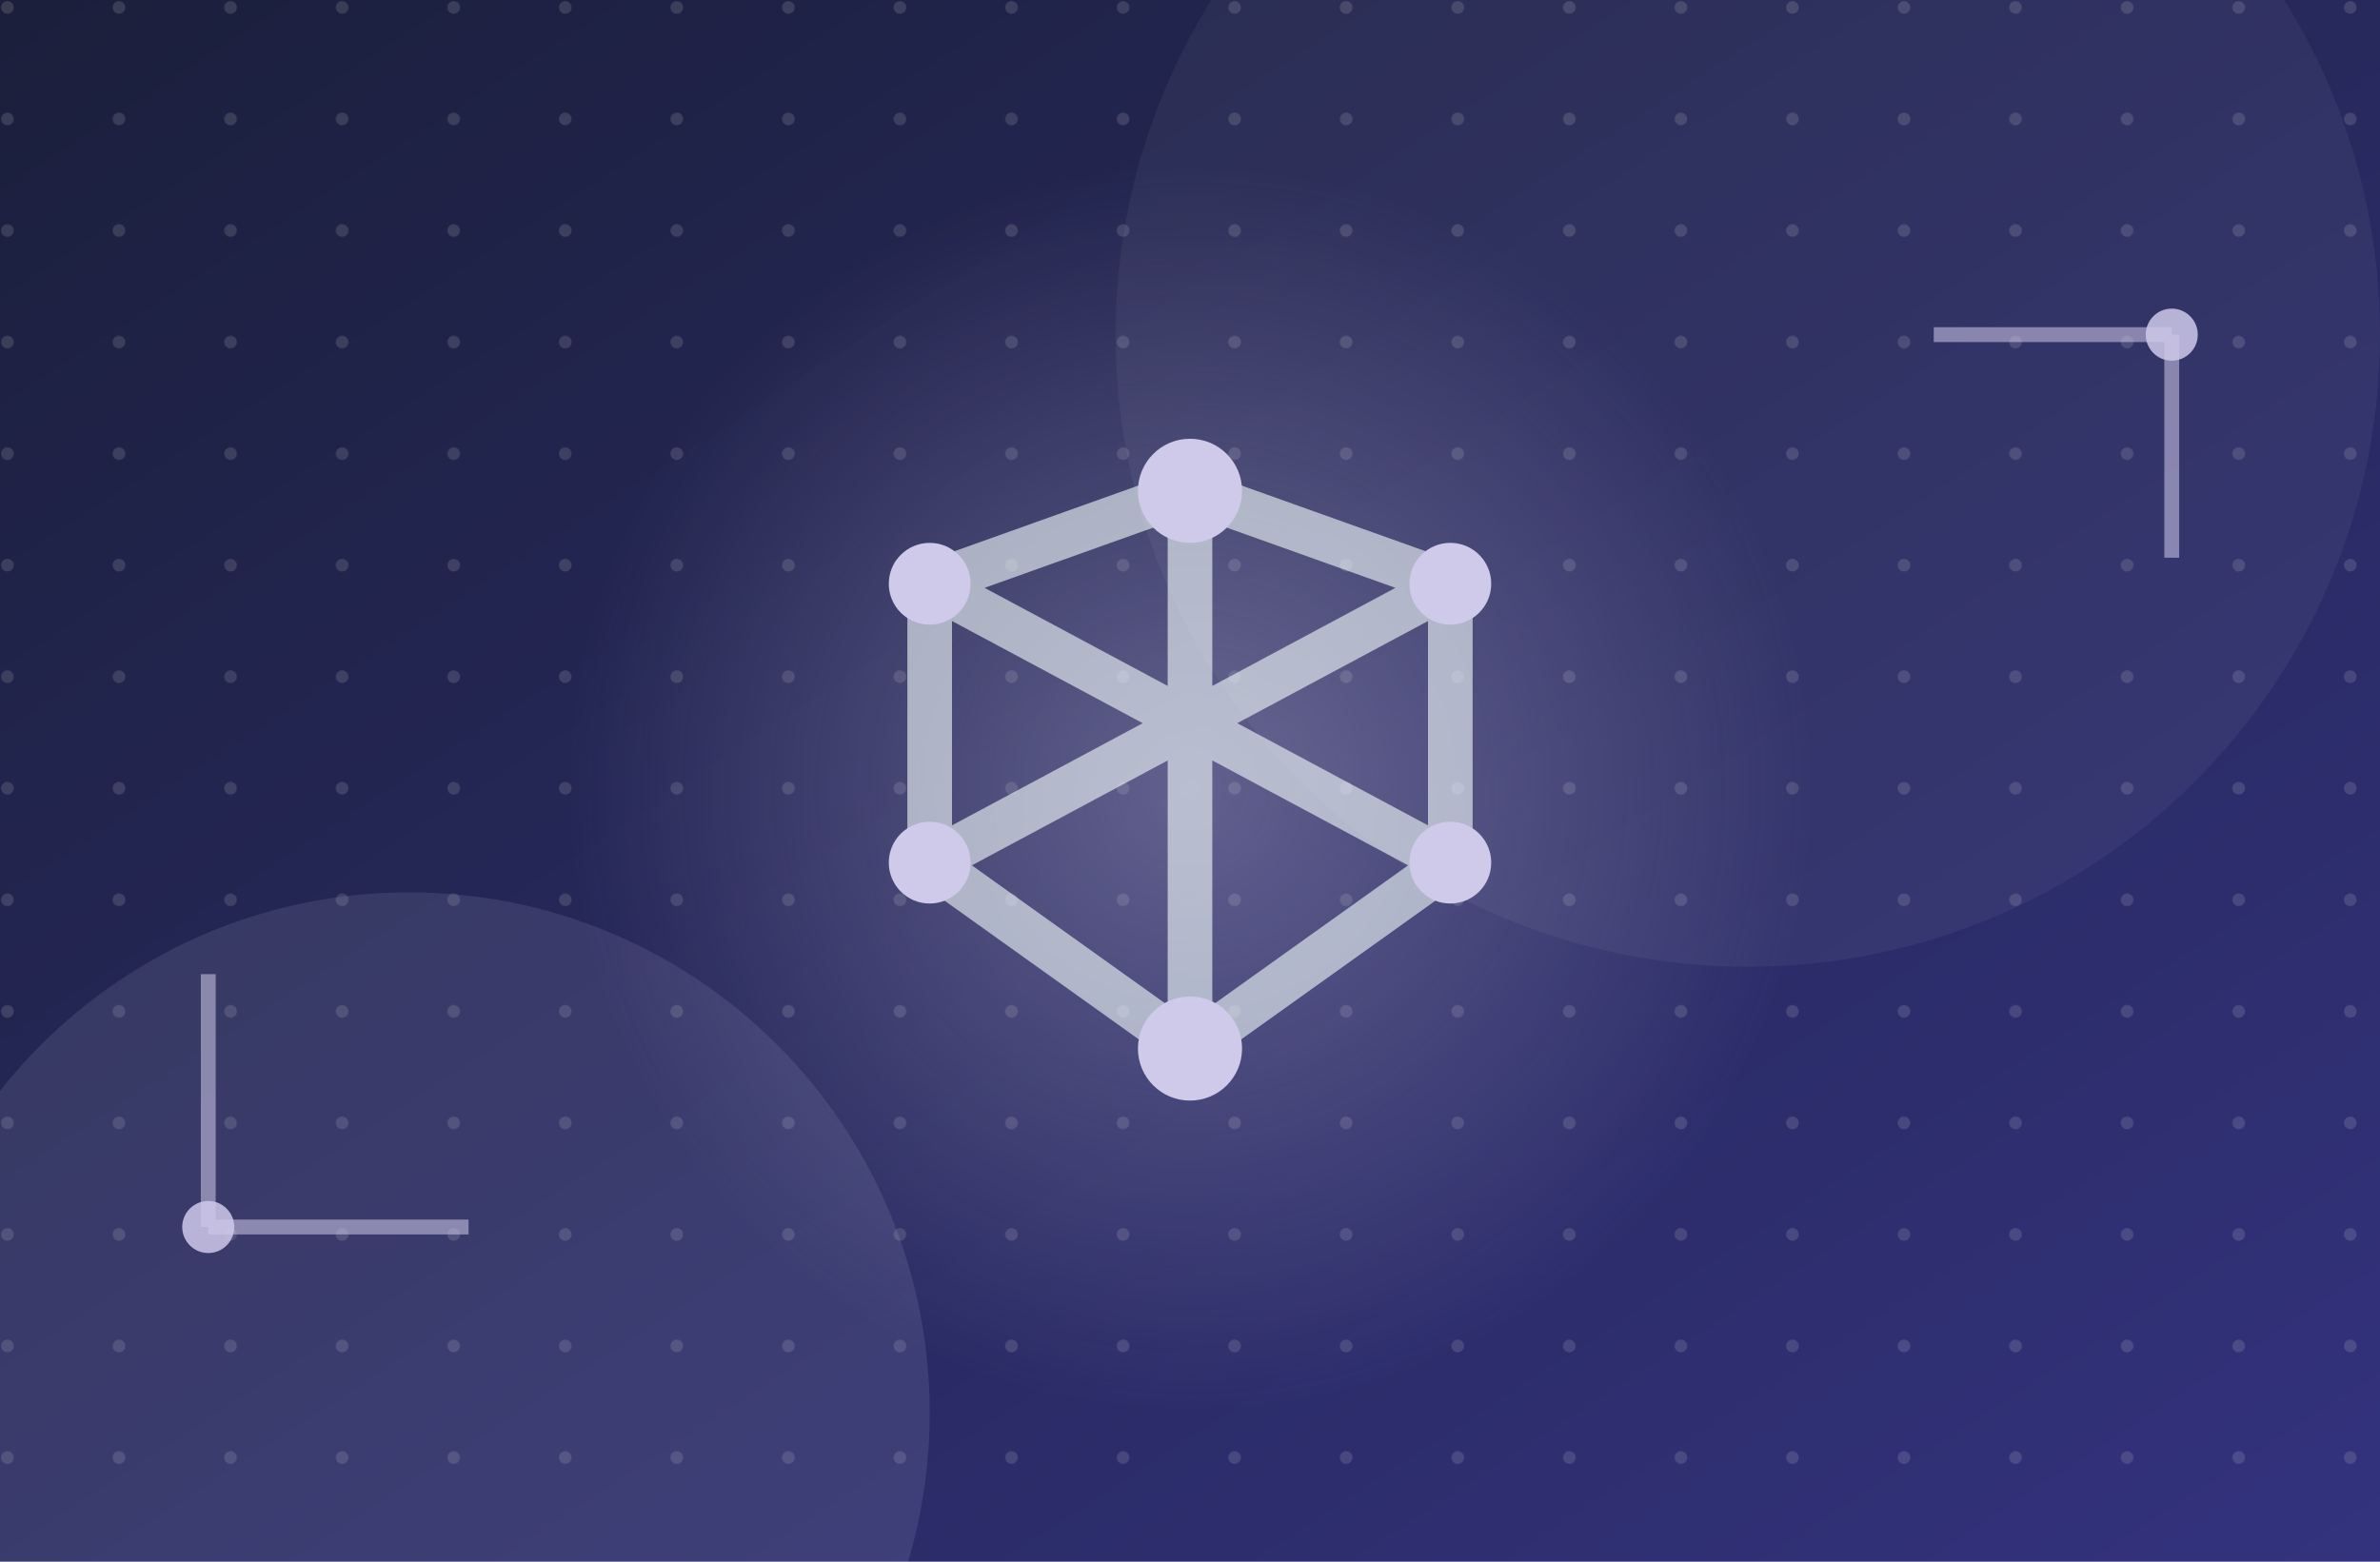
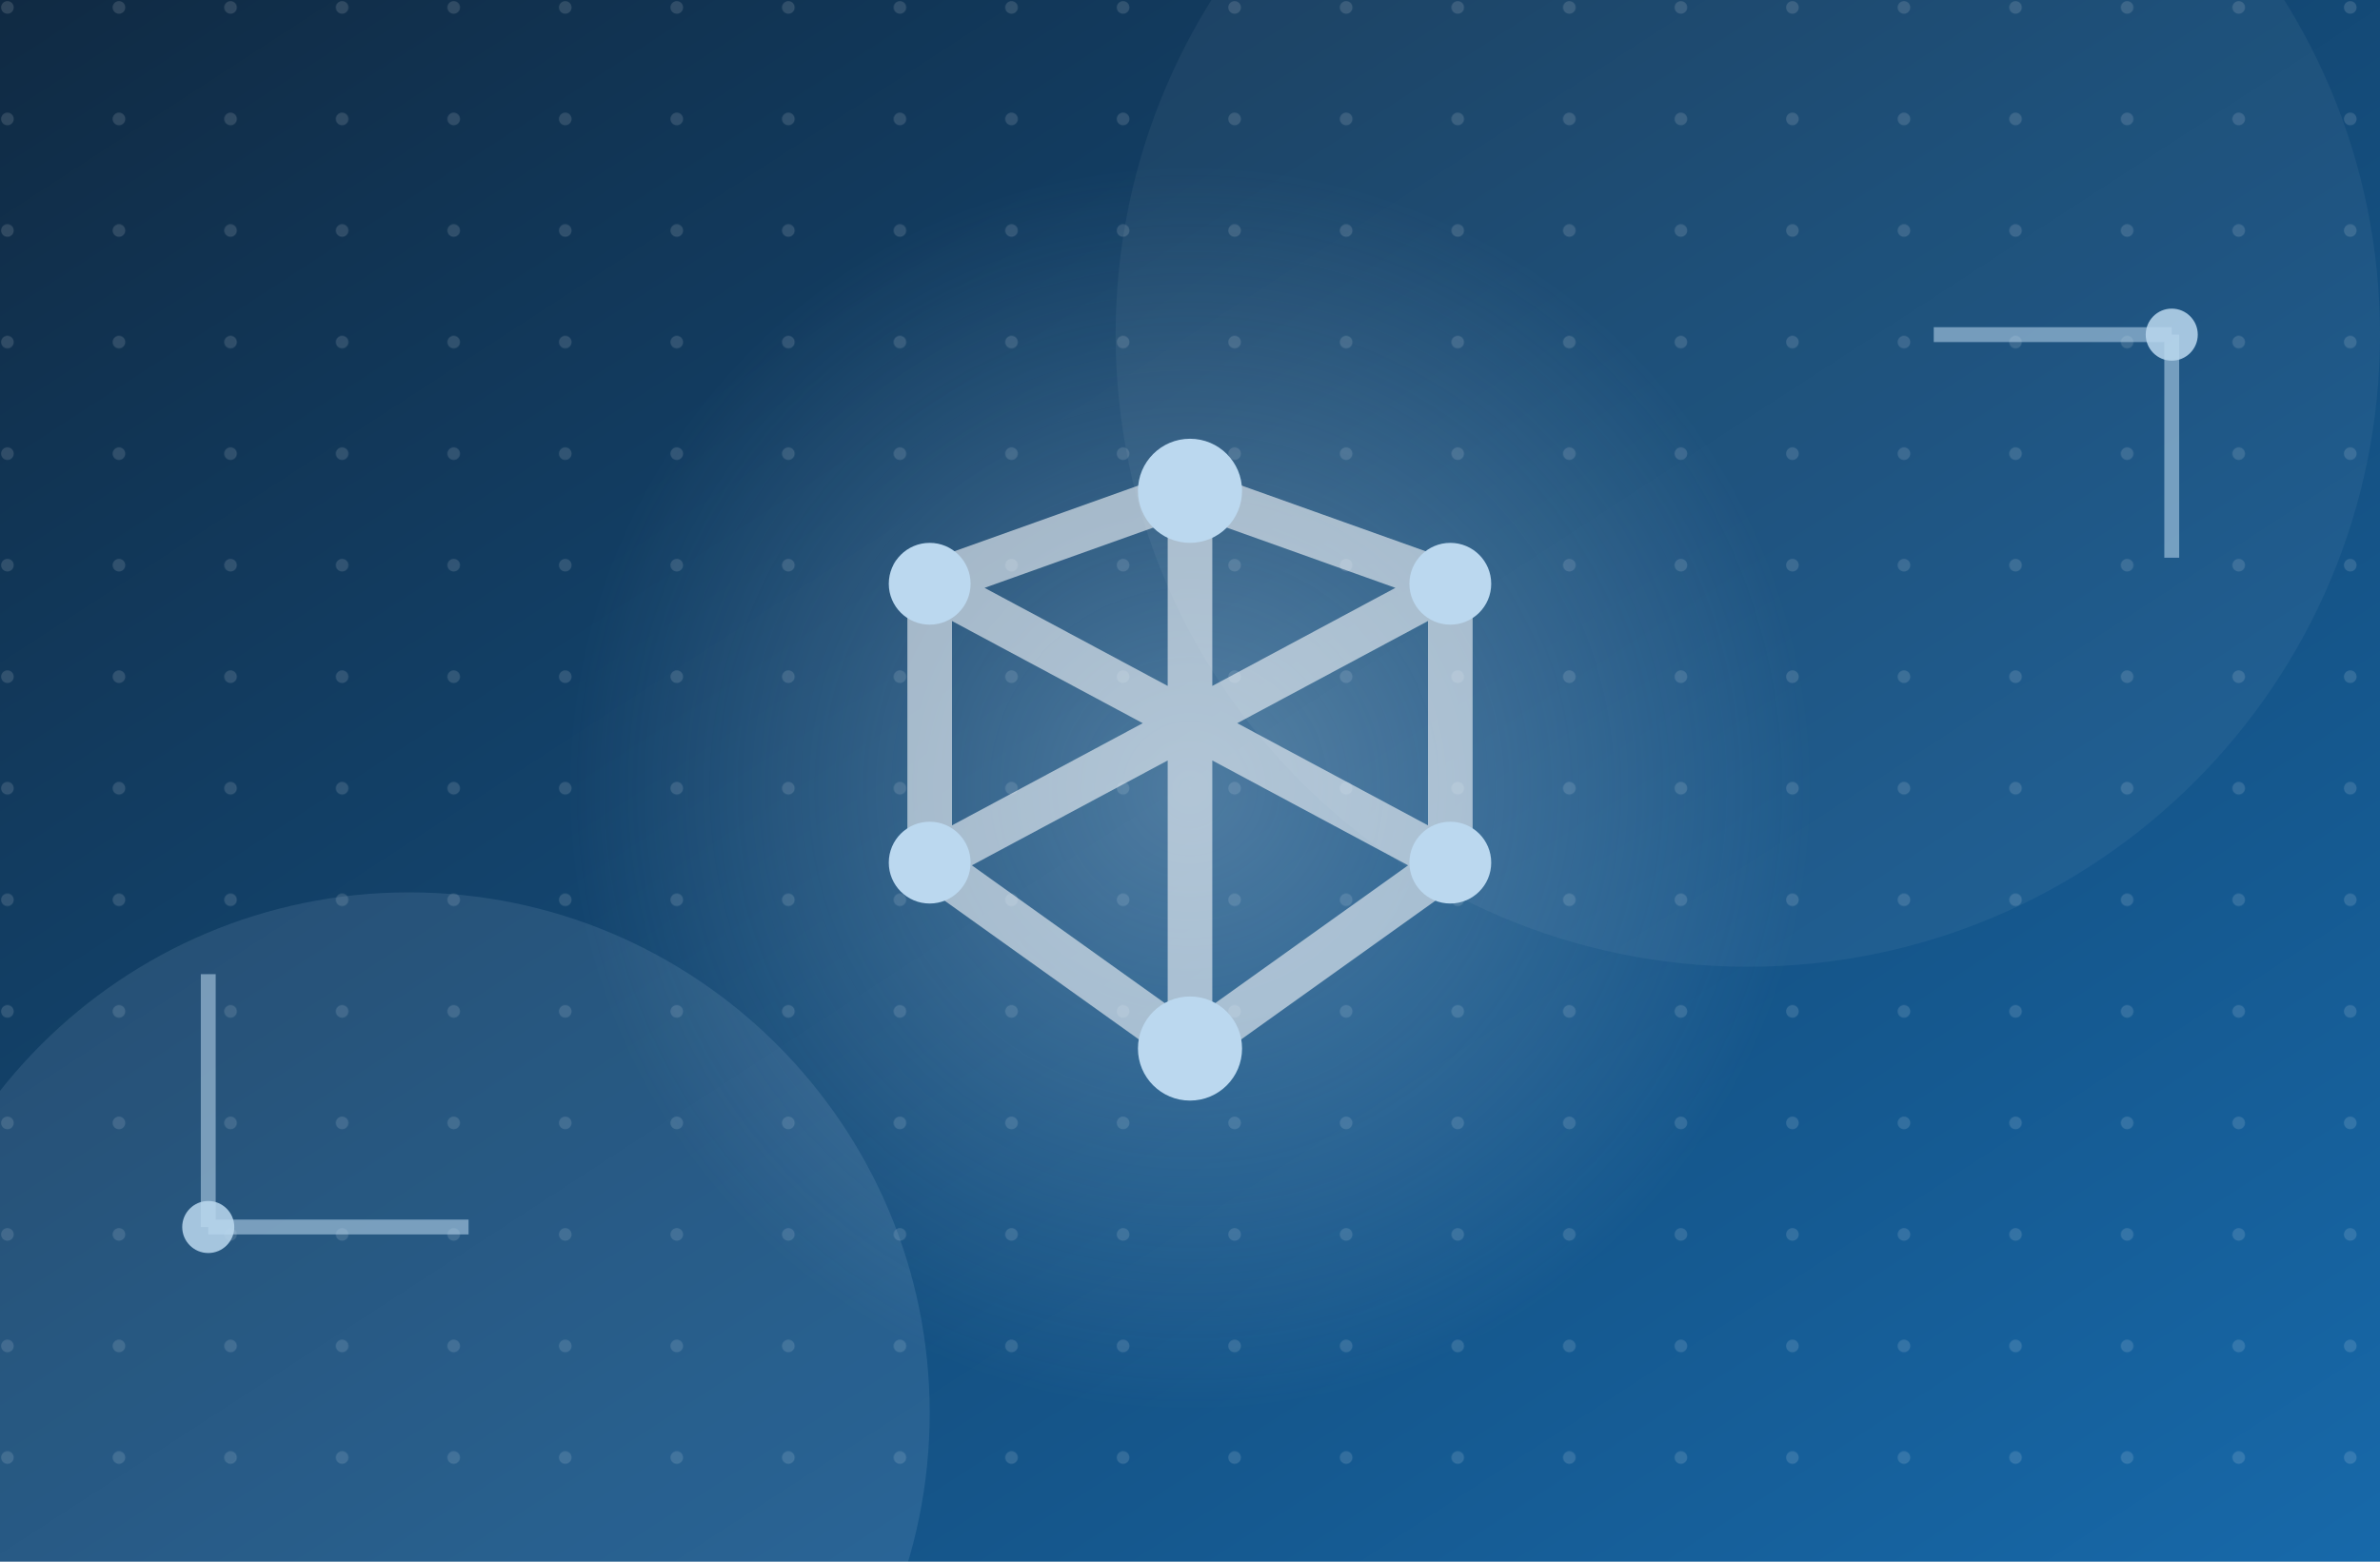
<svg xmlns="http://www.w3.org/2000/svg" viewBox="0 0 640 420" role="img" aria-label="رسم توضيحي لقسم الذكاء الاصطناعي">
  <defs>
    <linearGradient id="bg" x1="0" y1="0" x2="1" y2="1">
-       <stop offset="0" stop-color="#1B1F3B" />
-       <stop offset="1" stop-color="#33327E" />
+       <stop offset="0" stop-color="#102A43" />
+       <stop offset="1" stop-color="#1769AA" />
    </linearGradient>
    <pattern id="dots" width="30" height="30" patternUnits="userSpaceOnUse">
-       <circle cx="2" cy="2" r="1.7" fill="#FFFCF6" opacity="0.13" />
+       <circle cx="2" cy="2" r="1.7" fill="#FFFFFF" opacity="0.13" />
    </pattern>
    <radialGradient id="glow" cx="0.5" cy="0.5" r="0.5">
-       <stop offset="0" stop-color="#CFC9EA" stop-opacity="0.35" />
-       <stop offset="1" stop-color="#CFC9EA" stop-opacity="0" />
+       <stop offset="0" stop-color="#BBD8EF" stop-opacity="0.35" />
+       <stop offset="1" stop-color="#BBD8EF" stop-opacity="0" />
    </radialGradient>
  </defs>
  <rect width="640" height="420" fill="url(#bg)" />
  <rect width="640" height="420" fill="url(#dots)" />
-   <circle cx="470" cy="90" r="170" fill="#FFFCF6" opacity="0.05" />
-   <circle cx="110" cy="380" r="140" fill="#CFC9EA" opacity="0.12" />
+   <circle cx="470" cy="90" r="170" fill="#FFFFFF" opacity="0.05" />
+   <circle cx="110" cy="380" r="140" fill="#BBD8EF" opacity="0.12" />
  <circle cx="320" cy="212" r="168" fill="url(#glow)" />
-   <g transform="translate(320 212)" fill="none" stroke="#f4fdfc" stroke-width="12" stroke-linecap="round" stroke-linejoin="round">
+   <g transform="translate(320 212)" fill="none" stroke="#F4F7FA" stroke-width="12" stroke-linecap="round" stroke-linejoin="round">
    <path d="M-70 -55 L0 -80 L70 -55 M-70 -55 L-70 20 M70 -55 L70 20 M-70 20 L0 70 L70 20 M0 -80 L0 70 M-70 -55 L70 20 M70 -55 L-70 20" opacity="0.6" />
-     <circle cx="0" cy="-80" r="14" fill="#CFC9EA" stroke="none" />
-     <circle cx="-70" cy="-55" r="11" fill="#CFC9EA" stroke="none" />
-     <circle cx="70" cy="-55" r="11" fill="#CFC9EA" stroke="none" />
-     <circle cx="-70" cy="20" r="11" fill="#CFC9EA" stroke="none" />
-     <circle cx="70" cy="20" r="11" fill="#CFC9EA" stroke="none" />
-     <circle cx="0" cy="70" r="14" fill="#CFC9EA" stroke="none" />
+     <circle cx="0" cy="-80" r="14" fill="#BBD8EF" stroke="none" />
+     <circle cx="-70" cy="-55" r="11" fill="#BBD8EF" stroke="none" />
+     <circle cx="70" cy="-55" r="11" fill="#BBD8EF" stroke="none" />
+     <circle cx="-70" cy="20" r="11" fill="#BBD8EF" stroke="none" />
+     <circle cx="70" cy="20" r="11" fill="#BBD8EF" stroke="none" />
+     <circle cx="0" cy="70" r="14" fill="#BBD8EF" stroke="none" />
  </g>
-   <g fill="none" stroke="#CFC9EA" stroke-width="4" opacity="0.55">
+   <g fill="none" stroke="#BBD8EF" stroke-width="4" opacity="0.55">
    <path d="M56 330 H126 M56 330 V262" />
    <path d="M584 90 H520 M584 90 V150" />
  </g>
-   <circle cx="56" cy="330" r="7" fill="#CFC9EA" opacity="0.85" />
-   <circle cx="584" cy="90" r="7" fill="#CFC9EA" opacity="0.85" />
+   <circle cx="56" cy="330" r="7" fill="#BBD8EF" opacity="0.85" />
+   <circle cx="584" cy="90" r="7" fill="#BBD8EF" opacity="0.85" />
</svg>
